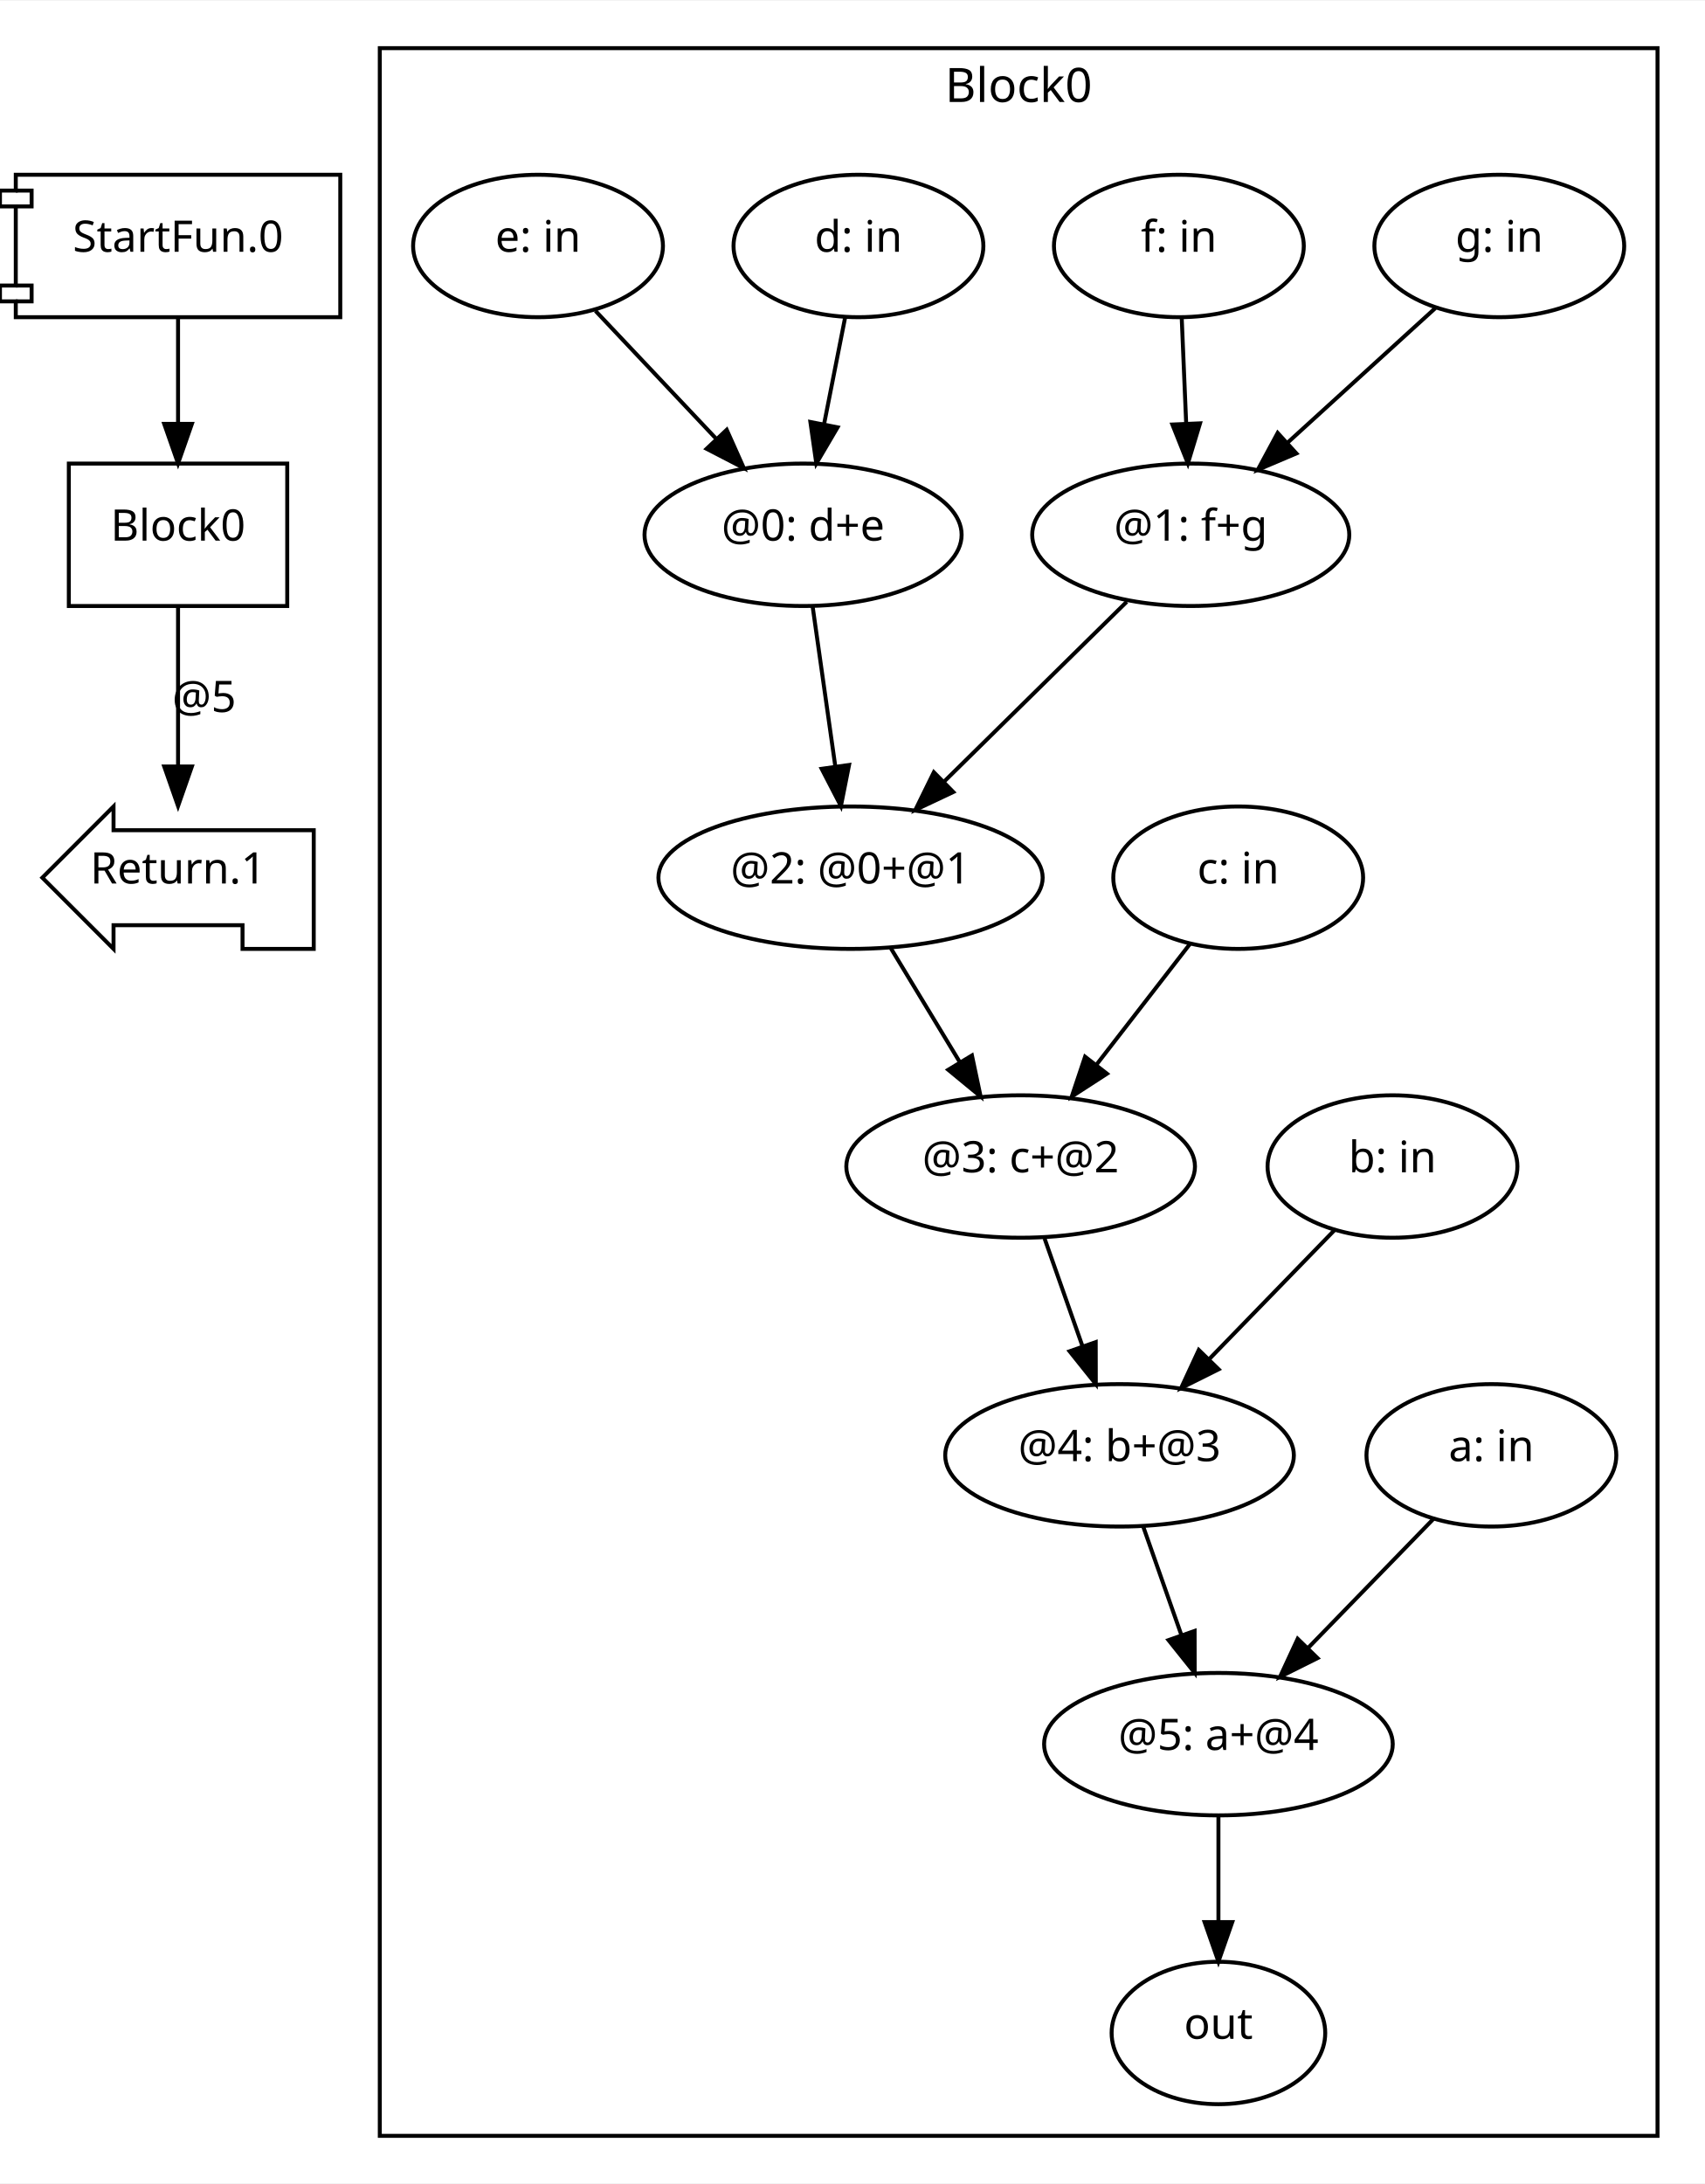
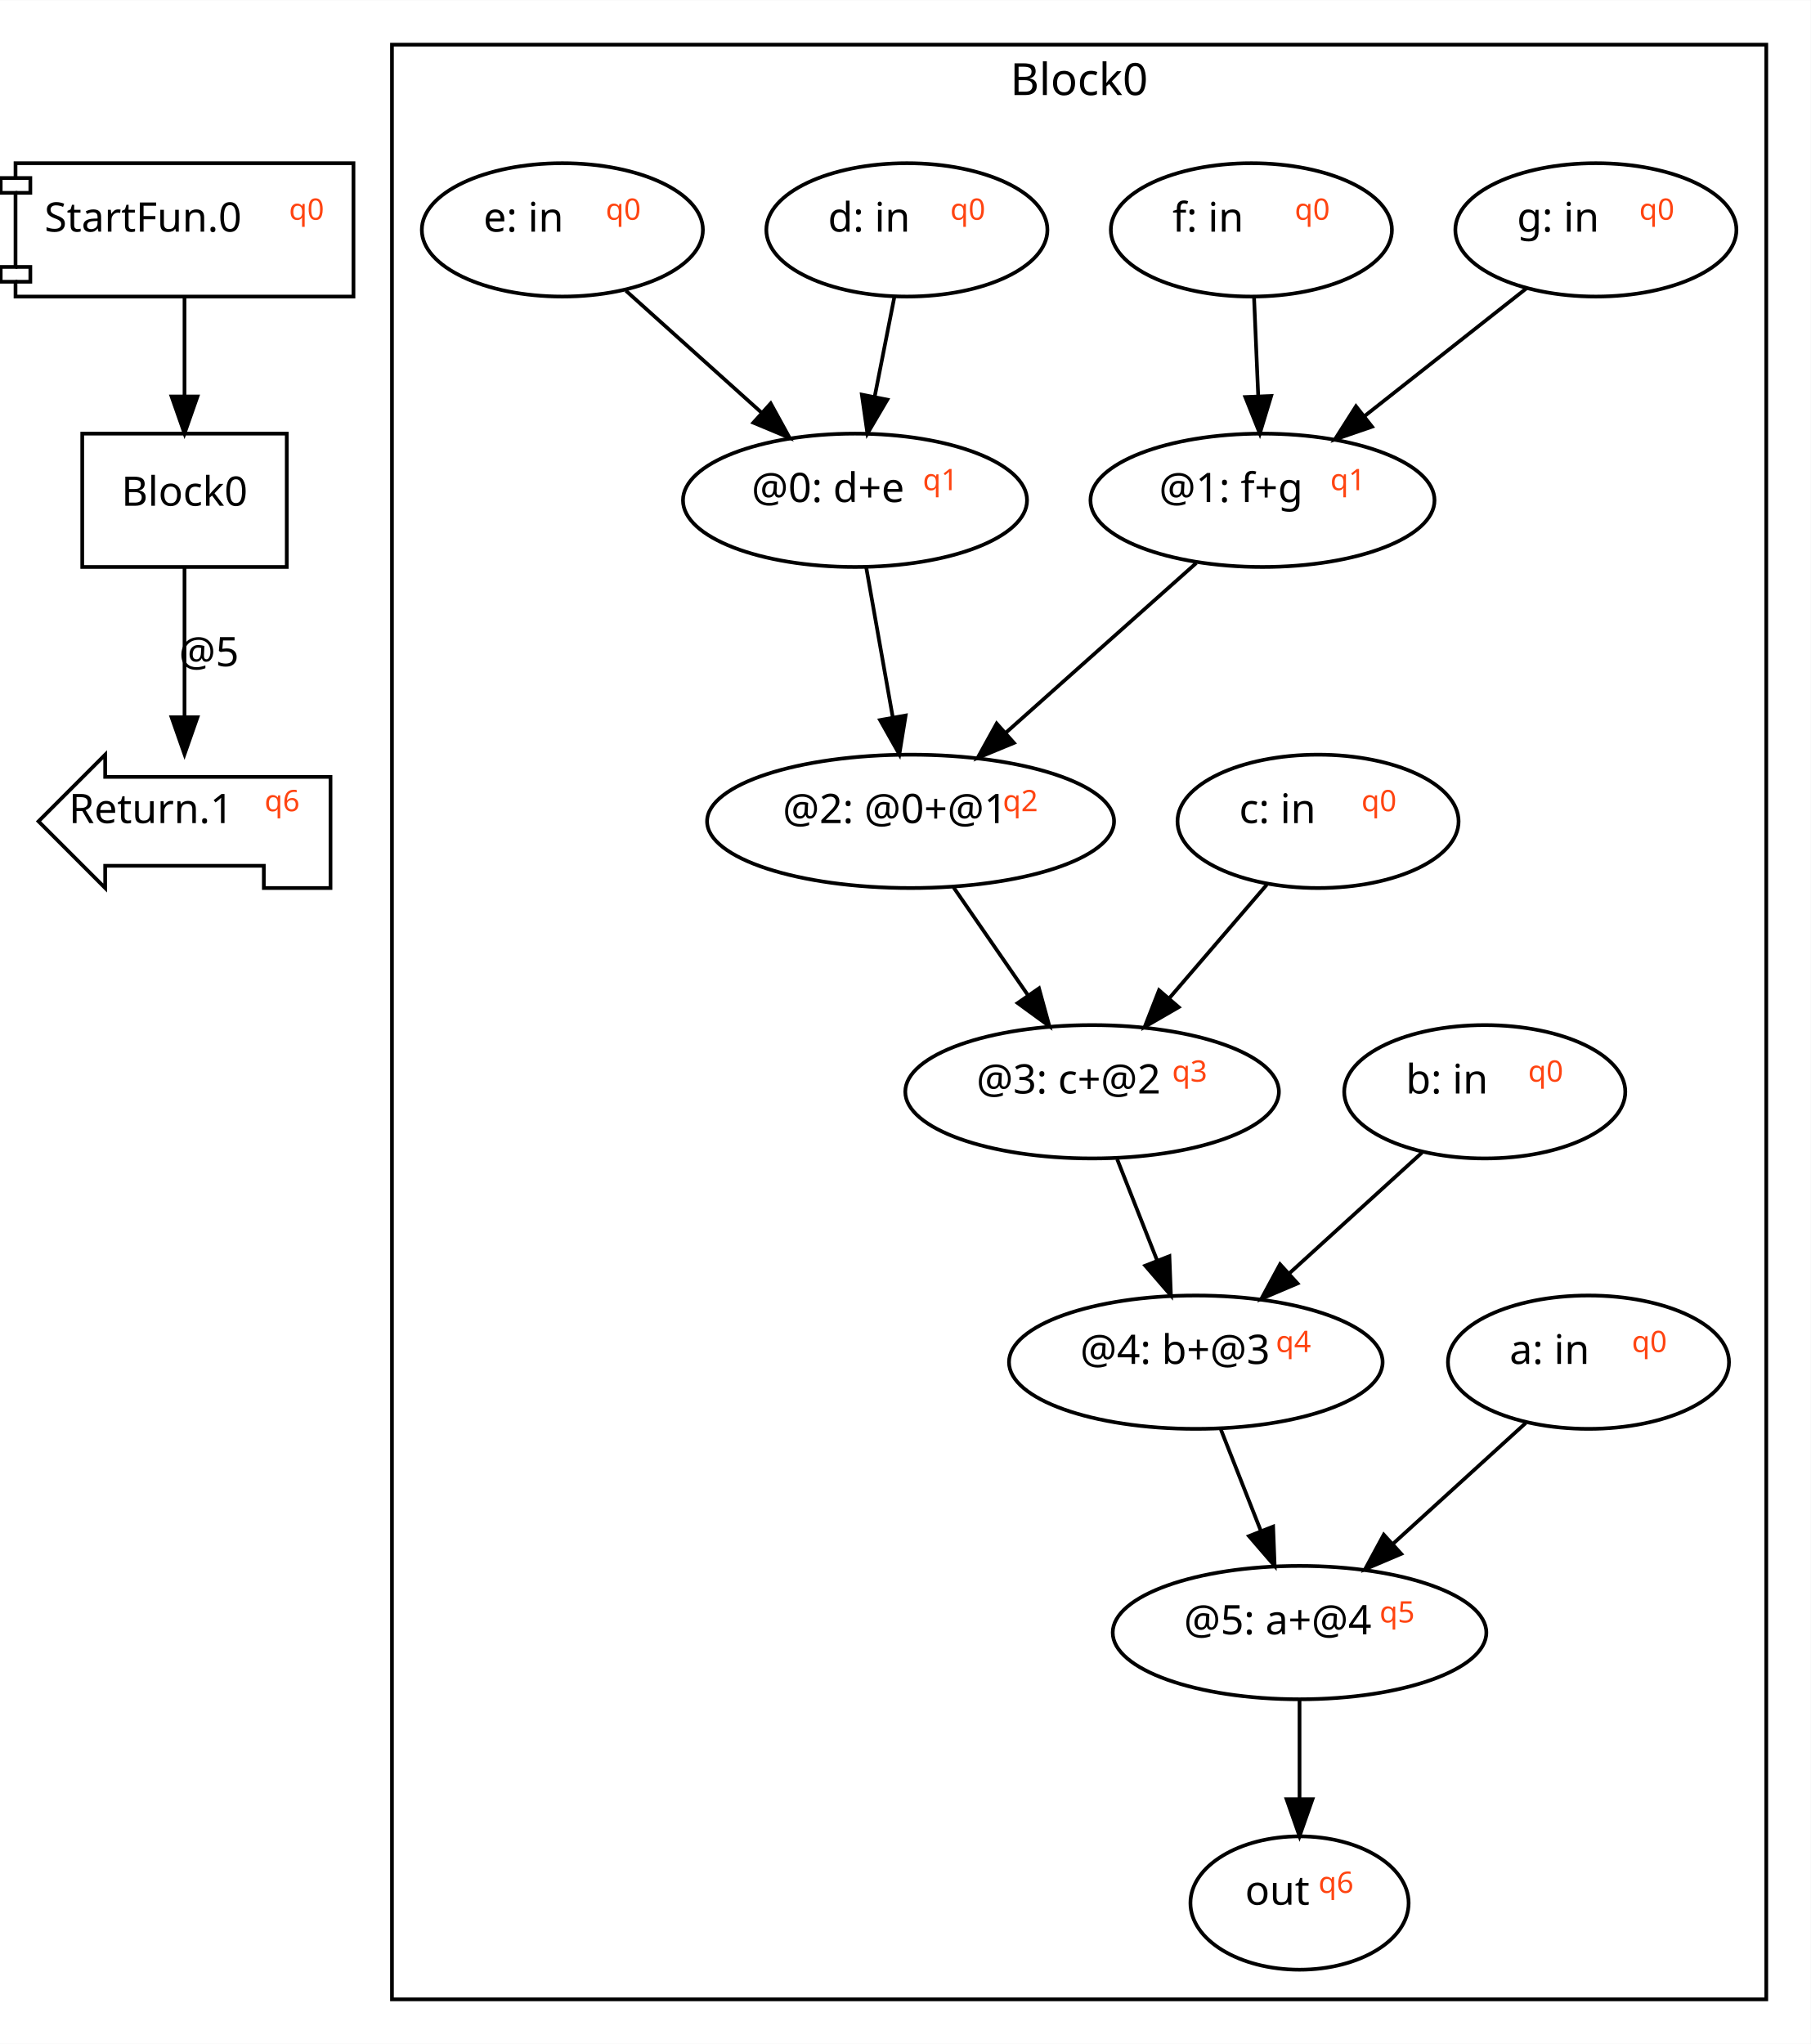
- <svg xmlns="http://www.w3.org/2000/svg" width="431pt" height="552pt" viewBox="0.00 0.00 431.01 551.67">
+ <svg xmlns="http://www.w3.org/2000/svg" width="489pt" height="552pt" viewBox="0.00 0.00 488.81 551.67">
  <g id="graph0" class="graph" transform="scale(1 1) rotate(0) translate(4 547.67)">
-     <polygon fill="white" stroke="transparent" points="-4,4 -4,-547.67 427.01,-547.67 427.01,4 -4,4" />
+     <polygon fill="white" stroke="transparent" points="-4,4 -4,-547.67 484.81,-547.67 484.81,4 -4,4" />
    <g id="clust1" class="cluster">
-       <polygon fill="none" stroke="black" points="92.01,-8 92.01,-535.67 415.01,-535.67 415.01,-8 92.01,-8" />
-       <text text-anchor="middle" x="253.51" y="-522.07" font-family="Monaco" font-size="12.00">Block0</text>
+       <polygon fill="none" stroke="black" points="101.81,-8 101.81,-535.67 472.81,-535.67 472.81,-8 101.81,-8" />
+       <text text-anchor="middle" x="287.31" y="-522.07" font-family="Monaco" font-size="12.00">Block0</text>
    </g>
    <g id="node1" class="node">
-       <polygon fill="none" stroke="black" points="82.02,-503.67 -0.01,-503.67 -0.01,-499.67 -4.01,-499.67 -4.01,-495.67 -0.01,-495.67 -0.01,-475.67 -4.01,-475.67 -4.01,-471.67 -0.01,-471.67 -0.01,-467.67 82.02,-467.67 82.02,-503.67" />
-       <polyline fill="none" stroke="black" points="-0.01,-499.67 3.99,-499.67 3.99,-495.67 -0.01,-495.67 " />
-       <polyline fill="none" stroke="black" points="-0.01,-475.67 3.99,-475.67 3.99,-471.67 -0.01,-471.67 " />
-       <text text-anchor="middle" x="41.01" y="-484.2" font-family="Monaco" font-size="11.00">StartFun.0</text>
+       <polygon fill="none" stroke="black" points="91.42,-503.67 0.19,-503.67 0.19,-499.67 -3.81,-499.67 -3.81,-495.67 0.19,-495.67 0.19,-475.67 -3.81,-475.67 -3.81,-471.67 0.19,-471.67 0.19,-467.67 91.42,-467.67 91.42,-503.67" />
+       <polyline fill="none" stroke="black" points="0.19,-499.67 4.19,-499.67 4.19,-495.67 0.19,-495.67 " />
+       <polyline fill="none" stroke="black" points="0.19,-475.67 4.19,-475.67 4.19,-471.67 0.19,-471.67 " />
+       <text text-anchor="start" x="8" y="-485.2" font-family="Monaco" font-size="11.00">StartFun.0</text>
+       <text text-anchor="start" x="74.01" y="-485.2" font-family="Monaco" baseline-shift="super" font-size="8.00" fill="#ff4411">q0</text>
    </g>
    <g id="node2" class="node">
-       <polygon fill="none" stroke="black" points="68.61,-430.67 13.4,-430.67 13.4,-394.67 68.61,-394.67 68.61,-430.67" />
-       <text text-anchor="middle" x="41.01" y="-411.2" font-family="Monaco" font-size="11.00">Block0</text>
+       <polygon fill="none" stroke="black" points="73.41,-430.67 18.2,-430.67 18.2,-394.67 73.41,-394.67 73.41,-430.67" />
+       <text text-anchor="middle" x="45.81" y="-411.2" font-family="Monaco" font-size="11.00">Block0</text>
    </g>
    <g id="edge1" class="edge">
-       <path fill="none" stroke="black" d="M41.01,-467.48C41.01,-459.46 41.01,-449.72 41.01,-440.74" />
-       <polygon fill="black" stroke="black" points="44.51,-440.7 41.01,-430.7 37.51,-440.7 44.51,-440.7" />
+       <path fill="none" stroke="black" d="M45.81,-467.48C45.81,-459.46 45.81,-449.72 45.81,-440.74" />
+       <polygon fill="black" stroke="black" points="49.31,-440.7 45.81,-430.7 42.31,-440.7 49.31,-440.7" />
    </g>
    <g id="node3" class="node">
-       <polygon fill="none" stroke="black" points="75.31,-338 24.7,-338 24.7,-344 6.7,-326 24.7,-308 24.7,-314 57.31,-314 57.31,-308 75.31,-308 75.31,-338" />
-       <text text-anchor="middle" x="41.01" y="-324.53" font-family="Monaco" font-size="11.00">Return.1</text>
+       <polygon fill="none" stroke="black" points="85.22,-338 24.39,-338 24.39,-344 6.39,-326 24.39,-308 24.39,-314 67.22,-314 67.22,-308 85.22,-308 85.22,-338" />
+       <text text-anchor="start" x="14.6" y="-325.53" font-family="Monaco" font-size="11.00">Return.1</text>
+       <text text-anchor="start" x="67.41" y="-325.53" font-family="Monaco" baseline-shift="super" font-size="8.00" fill="#ff4411">q6</text>
    </g>
    <g id="edge2" class="edge">
-       <path fill="none" stroke="black" d="M41.01,-394.53C41.01,-382.94 41.01,-367.39 41.01,-354.13" />
-       <polygon fill="black" stroke="black" points="44.51,-354.11 41.01,-344.11 37.51,-354.11 44.51,-354.11" />
-       <text text-anchor="middle" x="47.61" y="-367.87" font-family="Monaco" font-size="11.00">@5</text>
+       <path fill="none" stroke="black" d="M45.81,-394.53C45.81,-382.94 45.81,-367.39 45.81,-354.13" />
+       <polygon fill="black" stroke="black" points="49.31,-354.11 45.81,-344.11 42.31,-354.11 49.31,-354.11" />
+       <text text-anchor="middle" x="52.41" y="-367.87" font-family="Monaco" font-size="11.00">@5</text>
    </g>
    <g id="node4" class="node">
-       <ellipse fill="none" stroke="black" cx="375.01" cy="-485.67" rx="31.58" ry="18" />
-       <text text-anchor="middle" x="375.01" y="-484.2" font-family="Monaco" font-size="11.00">g: in</text>
+       <ellipse fill="none" stroke="black" cx="426.81" cy="-485.67" rx="37.94" ry="18" />
+       <text text-anchor="start" x="405.5" y="-485.2" font-family="Monaco" font-size="11.00">g: in</text>
+       <text text-anchor="start" x="438.51" y="-485.2" font-family="Monaco" baseline-shift="super" font-size="8.00" fill="#ff4411">q0</text>
    </g>
    <g id="node11" class="node">
-       <ellipse fill="none" stroke="black" cx="297.01" cy="-412.67" rx="40.08" ry="18" />
-       <text text-anchor="middle" x="297.01" y="-411.2" font-family="Monaco" font-size="11.00">@1: f+g</text>
+       <ellipse fill="none" stroke="black" cx="336.81" cy="-412.67" rx="46.44" ry="18" />
+       <text text-anchor="start" x="308.9" y="-412.2" font-family="Monaco" font-size="11.00">@1: f+g</text>
+       <text text-anchor="start" x="355.11" y="-412.2" font-family="Monaco" baseline-shift="super" font-size="8.00" fill="#ff4411">q1</text>
    </g>
    <g id="edge5" class="edge">
-       <path fill="none" stroke="black" d="M358.84,-469.96C348.08,-460.16 333.74,-447.1 321.57,-436.03" />
-       <polygon fill="black" stroke="black" points="323.71,-433.24 313.96,-429.1 318.99,-438.42 323.71,-433.24" />
+       <path fill="none" stroke="black" d="M408.16,-469.96C395.5,-459.97 378.56,-446.61 364.36,-435.4" />
+       <polygon fill="black" stroke="black" points="366.38,-432.54 356.36,-429.1 362.05,-438.04 366.38,-432.54" />
    </g>
    <g id="node5" class="node">
-       <ellipse fill="none" stroke="black" cx="294.01" cy="-485.67" rx="31.58" ry="18" />
-       <text text-anchor="middle" x="294.01" y="-484.2" font-family="Monaco" font-size="11.00">f: in</text>
+       <ellipse fill="none" stroke="black" cx="333.81" cy="-485.67" rx="37.94" ry="18" />
+       <text text-anchor="start" x="312.5" y="-485.2" font-family="Monaco" font-size="11.00">f: in</text>
+       <text text-anchor="start" x="345.51" y="-485.2" font-family="Monaco" baseline-shift="super" font-size="8.00" fill="#ff4411">q0</text>
    </g>
    <g id="edge6" class="edge">
-       <path fill="none" stroke="black" d="M294.73,-467.48C295.07,-459.46 295.48,-449.72 295.86,-440.74" />
-       <polygon fill="black" stroke="black" points="299.36,-440.84 296.29,-430.7 292.37,-440.54 299.36,-440.84" />
+       <path fill="none" stroke="black" d="M334.53,-467.48C334.87,-459.46 335.28,-449.72 335.66,-440.74" />
+       <polygon fill="black" stroke="black" points="339.16,-440.84 336.09,-430.7 332.17,-440.54 339.16,-440.84" />
    </g>
    <g id="node6" class="node">
-       <ellipse fill="none" stroke="black" cx="373.01" cy="-180" rx="31.58" ry="18" />
-       <text text-anchor="middle" x="373.01" y="-178.53" font-family="Monaco" font-size="11.00">a: in</text>
+       <ellipse fill="none" stroke="black" cx="424.81" cy="-180" rx="37.94" ry="18" />
+       <text text-anchor="start" x="403.5" y="-179.53" font-family="Monaco" font-size="11.00">a: in</text>
+       <text text-anchor="start" x="436.51" y="-179.53" font-family="Monaco" baseline-shift="super" font-size="8.00" fill="#ff4411">q0</text>
    </g>
    <g id="node8" class="node">
-       <ellipse fill="none" stroke="black" cx="304.01" cy="-107" rx="44.07" ry="18" />
-       <text text-anchor="middle" x="304.01" y="-105.53" font-family="Monaco" font-size="11.00">@5: a+@4</text>
+       <ellipse fill="none" stroke="black" cx="346.81" cy="-107" rx="50.43" ry="18" />
+       <text text-anchor="start" x="315.6" y="-106.53" font-family="Monaco" font-size="11.00">@5: a+@4</text>
+       <text text-anchor="start" x="368.41" y="-106.53" font-family="Monaco" baseline-shift="super" font-size="8.00" fill="#ff4411">q5</text>
    </g>
    <g id="edge12" class="edge">
-       <path fill="none" stroke="black" d="M358.37,-163.94C349.2,-154.51 337.2,-142.15 326.8,-131.45" />
-       <polygon fill="black" stroke="black" points="329.06,-128.75 319.58,-124.02 324.04,-133.63 329.06,-128.75" />
+       <path fill="none" stroke="black" d="M407.88,-163.59C397.37,-154.03 383.67,-141.55 371.91,-130.85" />
+       <polygon fill="black" stroke="black" points="374.26,-128.26 364.51,-124.12 369.55,-133.43 374.26,-128.26" />
    </g>
    <g id="node7" class="node">
-       <ellipse fill="none" stroke="black" cx="348.01" cy="-253" rx="31.58" ry="18" />
-       <text text-anchor="middle" x="348.01" y="-251.53" font-family="Monaco" font-size="11.00">b: in</text>
+       <ellipse fill="none" stroke="black" cx="396.81" cy="-253" rx="37.94" ry="18" />
+       <text text-anchor="start" x="375.5" y="-252.53" font-family="Monaco" font-size="11.00">b: in</text>
+       <text text-anchor="start" x="408.51" y="-252.53" font-family="Monaco" baseline-shift="super" font-size="8.00" fill="#ff4411">q0</text>
    </g>
    <g id="node14" class="node">
-       <ellipse fill="none" stroke="black" cx="279.01" cy="-180" rx="44.07" ry="18" />
-       <text text-anchor="middle" x="279.01" y="-178.53" font-family="Monaco" font-size="11.00">@4: b+@3</text>
+       <ellipse fill="none" stroke="black" cx="318.81" cy="-180" rx="50.43" ry="18" />
+       <text text-anchor="start" x="287.6" y="-179.53" font-family="Monaco" font-size="11.00">@4: b+@3</text>
+       <text text-anchor="start" x="340.41" y="-179.53" font-family="Monaco" baseline-shift="super" font-size="8.00" fill="#ff4411">q4</text>
    </g>
    <g id="edge3" class="edge">
-       <path fill="none" stroke="black" d="M333.37,-236.94C324.2,-227.51 312.2,-215.15 301.8,-204.45" />
-       <polygon fill="black" stroke="black" points="304.06,-201.75 294.58,-197.02 299.04,-206.63 304.06,-201.75" />
+       <path fill="none" stroke="black" d="M379.88,-236.59C369.37,-227.03 355.67,-214.55 343.91,-203.85" />
+       <polygon fill="black" stroke="black" points="346.26,-201.26 336.51,-197.12 341.55,-206.43 346.26,-201.26" />
    </g>
    <g id="node13" class="node">
-       <ellipse fill="none" stroke="black" cx="304.01" cy="-34" rx="27" ry="18" />
-       <text text-anchor="middle" x="304.01" y="-32.53" font-family="Monaco" font-size="11.00">out</text>
+       <ellipse fill="none" stroke="black" cx="346.81" cy="-34" rx="29.45" ry="18" />
+       <text text-anchor="start" x="332.1" y="-33.53" font-family="Monaco" font-size="11.00">out</text>
+       <text text-anchor="start" x="351.91" y="-33.53" font-family="Monaco" baseline-shift="super" font-size="8.00" fill="#ff4411">q6</text>
    </g>
    <g id="edge11" class="edge">
-       <path fill="none" stroke="black" d="M304.01,-88.81C304.01,-80.79 304.01,-71.05 304.01,-62.07" />
-       <polygon fill="black" stroke="black" points="307.51,-62.03 304.01,-52.03 300.51,-62.03 307.51,-62.03" />
+       <path fill="none" stroke="black" d="M346.81,-88.81C346.81,-80.79 346.81,-71.05 346.81,-62.07" />
+       <polygon fill="black" stroke="black" points="350.31,-62.03 346.81,-52.03 343.31,-62.03 350.31,-62.03" />
    </g>
    <g id="node9" class="node">
-       <ellipse fill="none" stroke="black" cx="199.01" cy="-412.67" rx="40.08" ry="18" />
-       <text text-anchor="middle" x="199.01" y="-411.2" font-family="Monaco" font-size="11.00">@0: d+e</text>
+       <ellipse fill="none" stroke="black" cx="226.81" cy="-412.67" rx="46.44" ry="18" />
+       <text text-anchor="start" x="198.9" y="-412.2" font-family="Monaco" font-size="11.00">@0: d+e</text>
+       <text text-anchor="start" x="245.11" y="-412.2" font-family="Monaco" baseline-shift="super" font-size="8.00" fill="#ff4411">q1</text>
    </g>
    <g id="node15" class="node">
-       <ellipse fill="none" stroke="black" cx="211.01" cy="-326" rx="48.57" ry="18" />
-       <text text-anchor="middle" x="211.01" y="-324.53" font-family="Monaco" font-size="11.00">@2: @0+@1</text>
+       <ellipse fill="none" stroke="black" cx="241.81" cy="-326" rx="54.93" ry="18" />
+       <text text-anchor="start" x="207.3" y="-325.53" font-family="Monaco" font-size="11.00">@2: @0+@1</text>
+       <text text-anchor="start" x="266.71" y="-325.53" font-family="Monaco" baseline-shift="super" font-size="8.00" fill="#ff4411">q2</text>
    </g>
    <g id="edge7" class="edge">
-       <path fill="none" stroke="black" d="M201.43,-394.53C203.08,-382.94 205.28,-367.39 207.16,-354.13" />
-       <polygon fill="black" stroke="black" points="210.64,-354.5 208.58,-344.11 203.71,-353.52 210.64,-354.5" />
+       <path fill="none" stroke="black" d="M229.84,-394.53C231.9,-382.94 234.65,-367.39 237,-354.13" />
+       <polygon fill="black" stroke="black" points="240.48,-354.57 238.78,-344.11 233.58,-353.34 240.48,-354.57" />
    </g>
    <g id="node10" class="node">
-       <ellipse fill="none" stroke="black" cx="213.01" cy="-485.67" rx="31.58" ry="18" />
-       <text text-anchor="middle" x="213.01" y="-484.2" font-family="Monaco" font-size="11.00">d: in</text>
+       <ellipse fill="none" stroke="black" cx="240.81" cy="-485.67" rx="37.94" ry="18" />
+       <text text-anchor="start" x="219.5" y="-485.2" font-family="Monaco" font-size="11.00">d: in</text>
+       <text text-anchor="start" x="252.51" y="-485.2" font-family="Monaco" baseline-shift="super" font-size="8.00" fill="#ff4411">q0</text>
    </g>
    <g id="edge14" class="edge">
-       <path fill="none" stroke="black" d="M209.62,-467.48C208.03,-459.46 206.11,-449.72 204.34,-440.74" />
-       <polygon fill="black" stroke="black" points="207.73,-439.83 202.36,-430.7 200.86,-441.19 207.73,-439.83" />
+       <path fill="none" stroke="black" d="M237.42,-467.48C235.84,-459.46 233.91,-449.72 232.14,-440.74" />
+       <polygon fill="black" stroke="black" points="235.53,-439.83 230.16,-430.7 228.66,-441.19 235.53,-439.83" />
    </g>
    <g id="edge8" class="edge">
-       <path fill="none" stroke="black" d="M280.83,-395.74C267.82,-382.93 249.35,-364.75 234.68,-350.31" />
-       <polygon fill="black" stroke="black" points="236.98,-347.66 227.4,-343.14 232.07,-352.65 236.98,-347.66" />
+       <path fill="none" stroke="black" d="M318.94,-395.74C304.43,-382.82 283.79,-364.42 267.51,-349.91" />
+       <polygon fill="black" stroke="black" points="269.71,-347.18 259.92,-343.14 265.05,-352.41 269.71,-347.18" />
    </g>
    <g id="node12" class="node">
-       <ellipse fill="none" stroke="black" cx="309.01" cy="-326" rx="31.58" ry="18" />
-       <text text-anchor="middle" x="309.01" y="-324.53" font-family="Monaco" font-size="11.00">c: in</text>
+       <ellipse fill="none" stroke="black" cx="351.81" cy="-326" rx="37.94" ry="18" />
+       <text text-anchor="start" x="330.5" y="-325.53" font-family="Monaco" font-size="11.00">c: in</text>
+       <text text-anchor="start" x="363.51" y="-325.53" font-family="Monaco" baseline-shift="super" font-size="8.00" fill="#ff4411">q0</text>
    </g>
    <g id="node17" class="node">
-       <ellipse fill="none" stroke="black" cx="254.01" cy="-253" rx="44.07" ry="18" />
-       <text text-anchor="middle" x="254.01" y="-251.53" font-family="Monaco" font-size="11.00">@3: c+@2</text>
+       <ellipse fill="none" stroke="black" cx="290.81" cy="-253" rx="50.43" ry="18" />
+       <text text-anchor="start" x="259.6" y="-252.53" font-family="Monaco" font-size="11.00">@3: c+@2</text>
+       <text text-anchor="start" x="312.41" y="-252.53" font-family="Monaco" baseline-shift="super" font-size="8.00" fill="#ff4411">q3</text>
    </g>
    <g id="edge9" class="edge">
-       <path fill="none" stroke="black" d="M296.8,-309.24C289.88,-300.31 281.06,-288.92 273.23,-278.81" />
-       <polygon fill="black" stroke="black" points="275.83,-276.46 266.94,-270.7 270.3,-280.75 275.83,-276.46" />
+       <path fill="none" stroke="black" d="M337.96,-308.89C330.2,-299.85 320.35,-288.39 311.67,-278.28" />
+       <polygon fill="black" stroke="black" points="314.19,-275.84 305.02,-270.54 308.88,-280.41 314.19,-275.84" />
    </g>
    <g id="edge13" class="edge">
-       <path fill="none" stroke="black" d="M285.06,-161.81C287.94,-153.62 291.46,-143.62 294.68,-134.48" />
-       <polygon fill="black" stroke="black" points="297.99,-135.62 298.01,-125.03 291.39,-133.3 297.99,-135.62" />
+       <path fill="none" stroke="black" d="M325.58,-161.81C328.82,-153.62 332.76,-143.62 336.36,-134.48" />
+       <polygon fill="black" stroke="black" points="339.68,-135.62 340.09,-125.03 333.17,-133.05 339.68,-135.62" />
    </g>
    <g id="edge10" class="edge">
-       <path fill="none" stroke="black" d="M221.2,-308.17C226.39,-299.6 232.82,-288.99 238.6,-279.44" />
-       <polygon fill="black" stroke="black" points="241.7,-281.07 243.89,-270.71 235.71,-277.45 241.7,-281.07" />
+       <path fill="none" stroke="black" d="M253.42,-308.17C259.4,-299.51 266.81,-288.77 273.45,-279.14" />
+       <polygon fill="black" stroke="black" points="276.48,-280.92 279.28,-270.71 270.72,-276.95 276.48,-280.92" />
    </g>
    <g id="node16" class="node">
-       <ellipse fill="none" stroke="black" cx="132.01" cy="-485.67" rx="31.58" ry="18" />
-       <text text-anchor="middle" x="132.01" y="-484.2" font-family="Monaco" font-size="11.00">e: in</text>
+       <ellipse fill="none" stroke="black" cx="147.81" cy="-485.67" rx="37.94" ry="18" />
+       <text text-anchor="start" x="126.5" y="-485.2" font-family="Monaco" font-size="11.00">e: in</text>
+       <text text-anchor="start" x="159.51" y="-485.2" font-family="Monaco" baseline-shift="super" font-size="8.00" fill="#ff4411">q0</text>
    </g>
    <g id="edge15" class="edge">
-       <path fill="none" stroke="black" d="M146.54,-469.26C155.46,-459.81 167.06,-447.53 177.08,-436.91" />
-       <polygon fill="black" stroke="black" points="179.71,-439.21 184.03,-429.54 174.62,-434.41 179.71,-439.21" />
+       <path fill="none" stroke="black" d="M164.95,-469.26C175.67,-459.63 189.67,-447.05 201.63,-436.29" />
+       <polygon fill="black" stroke="black" points="204.05,-438.82 209.15,-429.54 199.37,-433.62 204.05,-438.82" />
    </g>
    <g id="edge4" class="edge">
-       <path fill="none" stroke="black" d="M260.06,-234.81C262.94,-226.62 266.46,-216.62 269.68,-207.48" />
-       <polygon fill="black" stroke="black" points="272.99,-208.62 273.01,-198.03 266.39,-206.3 272.99,-208.62" />
+       <path fill="none" stroke="black" d="M297.58,-234.81C300.82,-226.62 304.76,-216.62 308.36,-207.48" />
+       <polygon fill="black" stroke="black" points="311.68,-208.62 312.09,-198.03 305.17,-206.05 311.68,-208.62" />
    </g>
  </g>
</svg>
